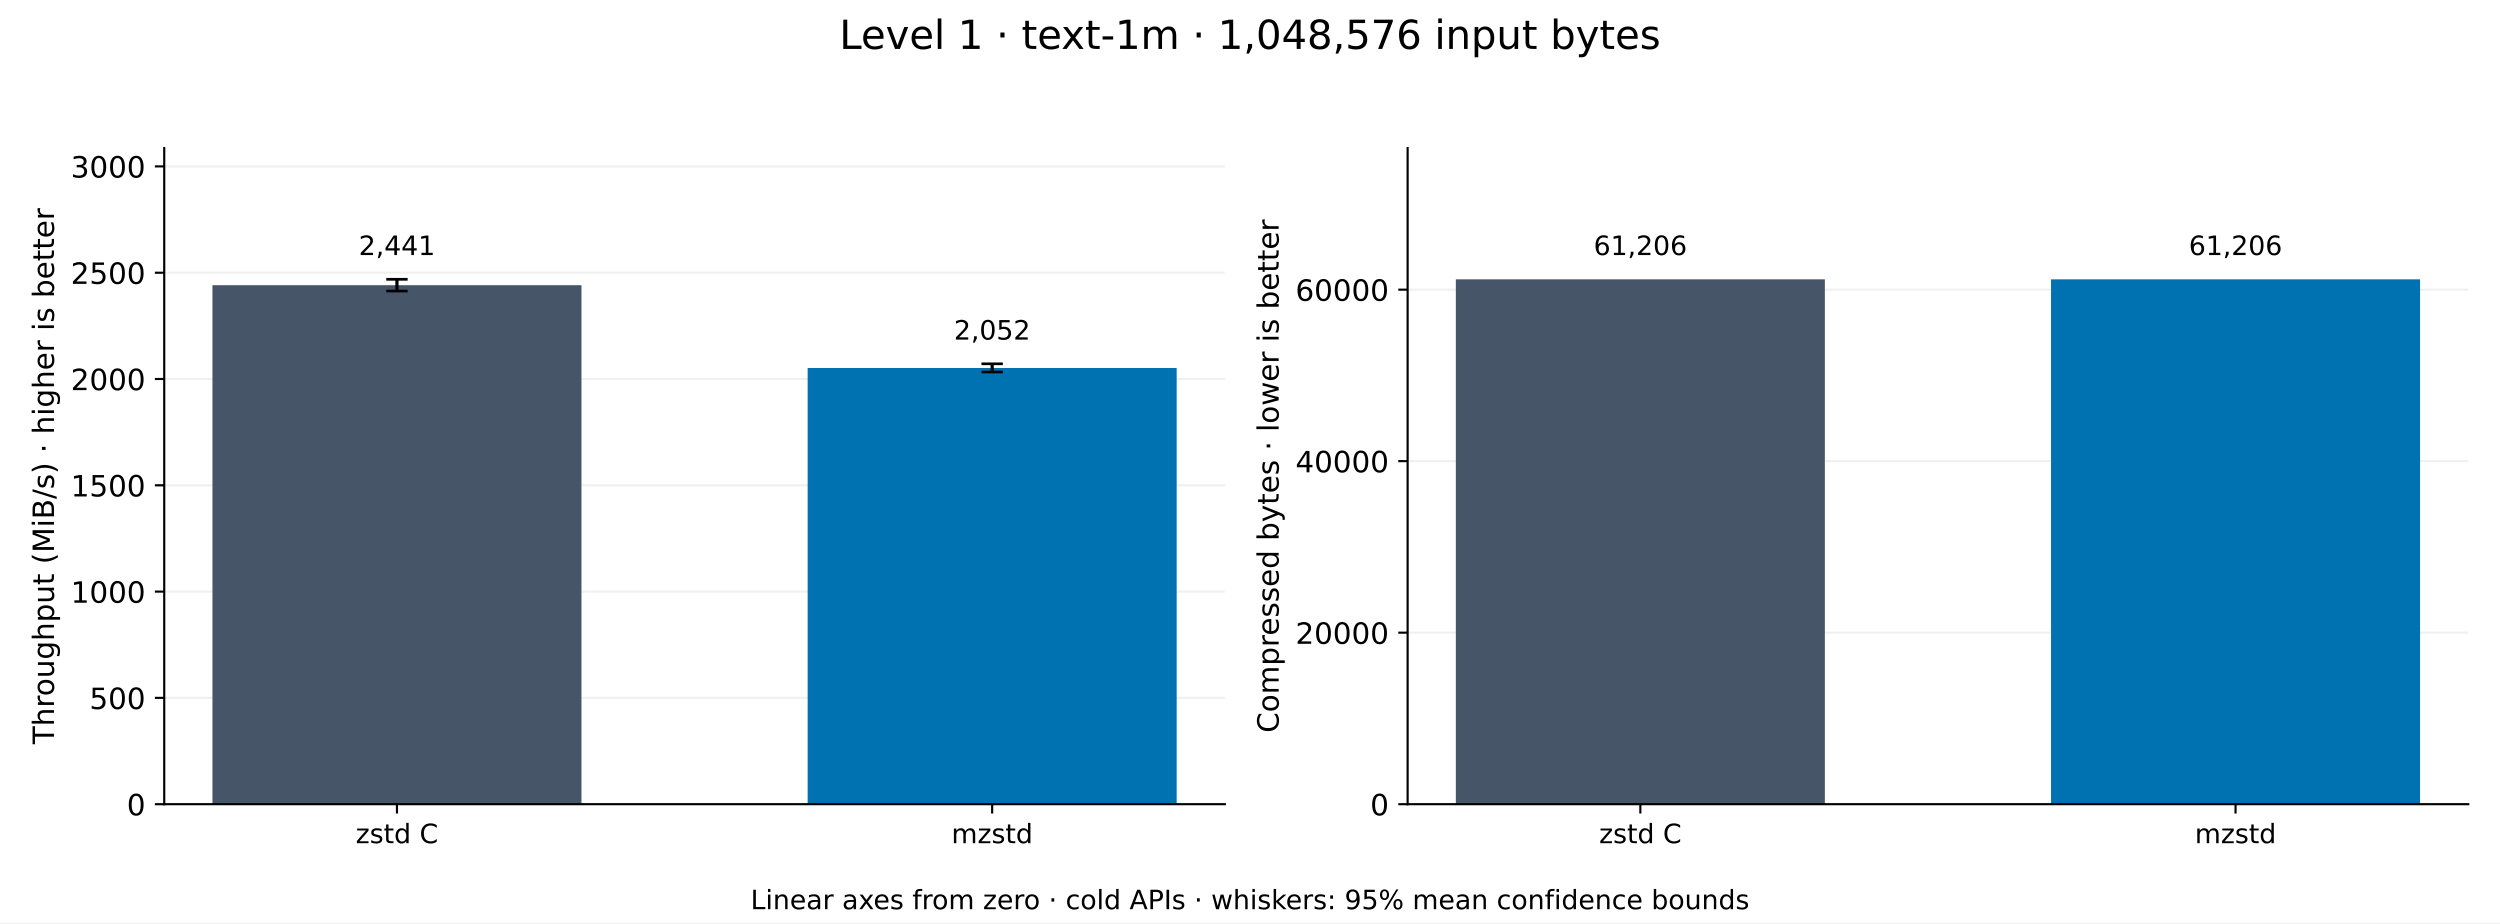
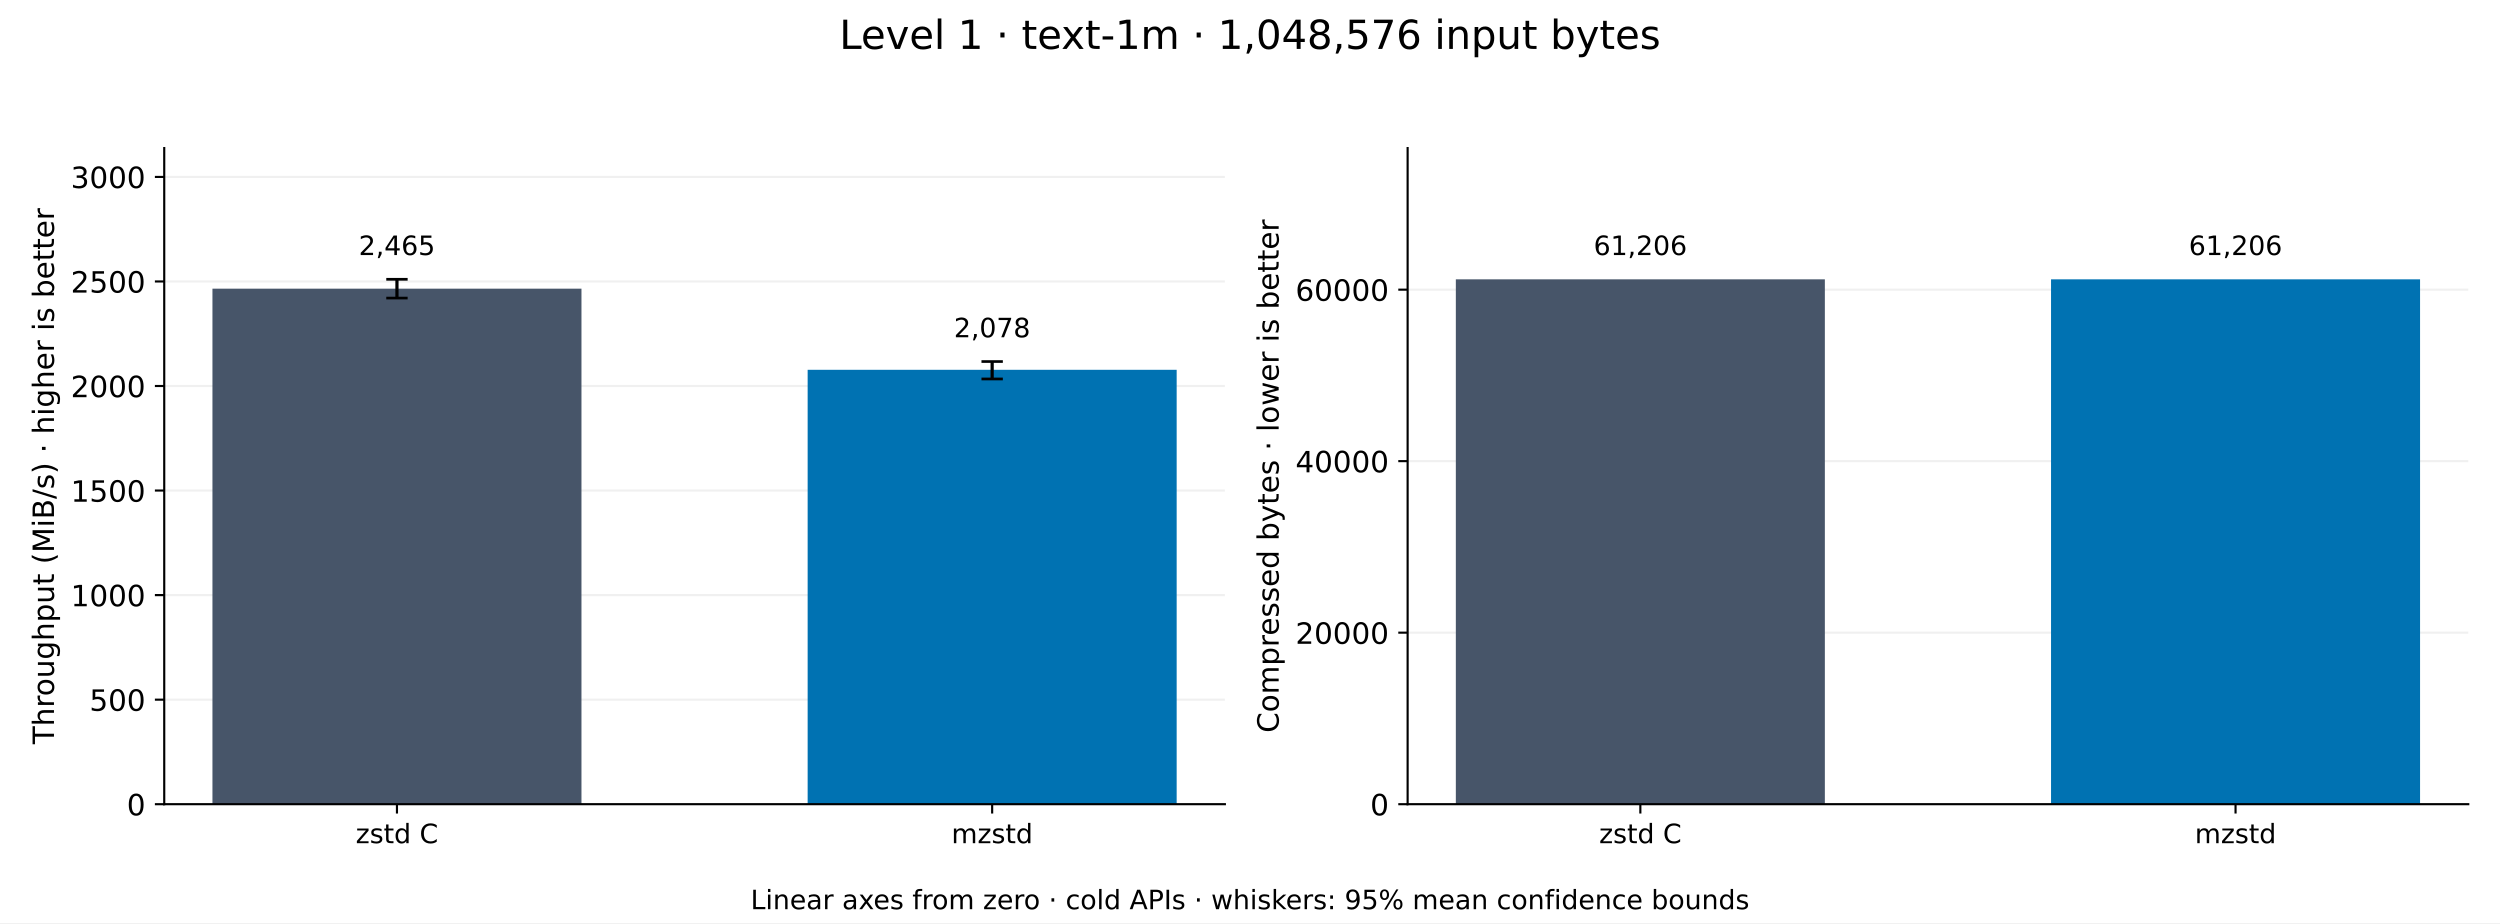
<svg xmlns="http://www.w3.org/2000/svg" xmlns:xlink="http://www.w3.org/1999/xlink" width="936pt" height="345.6pt" viewBox="0 0 936 345.6" version="1.1">
  <defs>
    <style type="text/css">*{stroke-linejoin: round; stroke-linecap: butt}</style>
  </defs>
  <g id="figure_1">
    <g id="patch_1">
      <path d="M 0 345.6 L 936 345.6 L 936 0 L 0 0 z " style="fill: #ffffff" />
    </g>
    <g id="axes_1">
      <g id="patch_2">
        <path d="M 61.49 301.088 L 458.595 301.088 L 458.595 55.44 L 61.49 55.44 z " style="fill: #ffffff" />
      </g>
      <g id="matplotlib.axis_1">
        <g id="xtick_1">
          <g id="line2d_1">
            <defs>
              <path id="mcbfd24ea1b" d="M 0 0 L 0 3.5 " style="stroke: #000000; stroke-width: 0.8" />
            </defs>
            <g>
              <use xlink:href="#mcbfd24ea1b" x="148.621" y="301.088" style="stroke: #000000; stroke-width: 0.8" />
            </g>
          </g>
          <g id="text_1">
            <text style="font-size: 10px; font-family: 'DejaVu Sans', 'Bitstream Vera Sans', 'Computer Modern Sans Serif', 'Lucida Grande', 'Verdana', 'Geneva', 'Lucid', 'Arial', 'Helvetica', 'Avant Garde', sans-serif; text-anchor: middle" x="148.621" y="315.686" transform="rotate(-0 148.6213 315.6864)">zstd C</text>
          </g>
        </g>
        <g id="xtick_2">
          <g id="line2d_2">
            <g>
              <use xlink:href="#mcbfd24ea1b" x="371.464" y="301.088" style="stroke: #000000; stroke-width: 0.8" />
            </g>
          </g>
          <g id="text_2">
            <text style="font-size: 10px; font-family: 'DejaVu Sans', 'Bitstream Vera Sans', 'Computer Modern Sans Serif', 'Lucida Grande', 'Verdana', 'Geneva', 'Lucid', 'Arial', 'Helvetica', 'Avant Garde', sans-serif; text-anchor: middle" x="371.464" y="315.686" transform="rotate(-0 371.4637 315.6864)">mzstd</text>
          </g>
        </g>
      </g>
      <g id="matplotlib.axis_2">
        <g id="ytick_1">
          <g id="line2d_3">
            <path d="M 61.49 301.088 L 458.595 301.088 " clip-path="url(#p9f9ae88002)" style="fill: none; stroke: #b0b0b0; stroke-opacity: 0.18; stroke-width: 0.8; stroke-linecap: square" />
          </g>
          <g id="line2d_4">
            <defs>
              <path id="m862e928616" d="M 0 0 L -3.5 0 " style="stroke: #000000; stroke-width: 0.8" />
            </defs>
            <g>
              <use xlink:href="#m862e928616" x="61.49" y="301.088" style="stroke: #000000; stroke-width: 0.8" />
            </g>
          </g>
          <g id="text_3">
            <text style="font-size: 11px; font-family: 'DejaVu Sans', 'Bitstream Vera Sans', 'Computer Modern Sans Serif', 'Lucida Grande', 'Verdana', 'Geneva', 'Lucid', 'Arial', 'Helvetica', 'Avant Garde', sans-serif; text-anchor: end" x="54.49" y="305.267" transform="rotate(-0 54.49 305.2671)">0</text>
          </g>
        </g>
        <g id="ytick_2">
          <g id="line2d_5">
-             <path d="M 61.49 261.291 L 458.595 261.291 " clip-path="url(#p9f9ae88002)" style="fill: none; stroke: #b0b0b0; stroke-opacity: 0.18; stroke-width: 0.8; stroke-linecap: square" />
+             <path d="M 61.49 261.946 L 458.595 261.946 " clip-path="url(#p9f9ae88002)" style="fill: none; stroke: #b0b0b0; stroke-opacity: 0.18; stroke-width: 0.8; stroke-linecap: square" />
          </g>
          <g id="line2d_6">
            <g>
-               <use xlink:href="#m862e928616" x="61.49" y="261.291" style="stroke: #000000; stroke-width: 0.8" />
+               <use xlink:href="#m862e928616" x="61.49" y="261.946" style="stroke: #000000; stroke-width: 0.8" />
            </g>
          </g>
          <g id="text_4">
-             <text style="font-size: 11px; font-family: 'DejaVu Sans', 'Bitstream Vera Sans', 'Computer Modern Sans Serif', 'Lucida Grande', 'Verdana', 'Geneva', 'Lucid', 'Arial', 'Helvetica', 'Avant Garde', sans-serif; text-anchor: end" x="54.49" y="265.47" transform="rotate(-0 54.49 265.47)">500</text>
+             <text style="font-size: 11px; font-family: 'DejaVu Sans', 'Bitstream Vera Sans', 'Computer Modern Sans Serif', 'Lucida Grande', 'Verdana', 'Geneva', 'Lucid', 'Arial', 'Helvetica', 'Avant Garde', sans-serif; text-anchor: end" x="54.49" y="266.125" transform="rotate(-0 54.49 266.1251)">500</text>
          </g>
        </g>
        <g id="ytick_3">
          <g id="line2d_7">
-             <path d="M 61.49 221.494 L 458.595 221.494 " clip-path="url(#p9f9ae88002)" style="fill: none; stroke: #b0b0b0; stroke-opacity: 0.18; stroke-width: 0.8; stroke-linecap: square" />
+             <path d="M 61.49 222.804 L 458.595 222.804 " clip-path="url(#p9f9ae88002)" style="fill: none; stroke: #b0b0b0; stroke-opacity: 0.18; stroke-width: 0.8; stroke-linecap: square" />
          </g>
          <g id="line2d_8">
            <g>
-               <use xlink:href="#m862e928616" x="61.49" y="221.494" style="stroke: #000000; stroke-width: 0.8" />
+               <use xlink:href="#m862e928616" x="61.49" y="222.804" style="stroke: #000000; stroke-width: 0.8" />
            </g>
          </g>
          <g id="text_5">
-             <text style="font-size: 11px; font-family: 'DejaVu Sans', 'Bitstream Vera Sans', 'Computer Modern Sans Serif', 'Lucida Grande', 'Verdana', 'Geneva', 'Lucid', 'Arial', 'Helvetica', 'Avant Garde', sans-serif; text-anchor: end" x="54.49" y="225.673" transform="rotate(-0 54.49 225.6729)">1000</text>
+             <text style="font-size: 11px; font-family: 'DejaVu Sans', 'Bitstream Vera Sans', 'Computer Modern Sans Serif', 'Lucida Grande', 'Verdana', 'Geneva', 'Lucid', 'Arial', 'Helvetica', 'Avant Garde', sans-serif; text-anchor: end" x="54.49" y="226.983" transform="rotate(-0 54.49 226.9831)">1000</text>
          </g>
        </g>
        <g id="ytick_4">
          <g id="line2d_9">
-             <path d="M 61.49 181.697 L 458.595 181.697 " clip-path="url(#p9f9ae88002)" style="fill: none; stroke: #b0b0b0; stroke-opacity: 0.18; stroke-width: 0.8; stroke-linecap: square" />
+             <path d="M 61.49 183.662 L 458.595 183.662 " clip-path="url(#p9f9ae88002)" style="fill: none; stroke: #b0b0b0; stroke-opacity: 0.18; stroke-width: 0.8; stroke-linecap: square" />
          </g>
          <g id="line2d_10">
            <g>
-               <use xlink:href="#m862e928616" x="61.49" y="181.697" style="stroke: #000000; stroke-width: 0.8" />
+               <use xlink:href="#m862e928616" x="61.49" y="183.662" style="stroke: #000000; stroke-width: 0.8" />
            </g>
          </g>
          <g id="text_6">
-             <text style="font-size: 11px; font-family: 'DejaVu Sans', 'Bitstream Vera Sans', 'Computer Modern Sans Serif', 'Lucida Grande', 'Verdana', 'Geneva', 'Lucid', 'Arial', 'Helvetica', 'Avant Garde', sans-serif; text-anchor: end" x="54.49" y="185.876" transform="rotate(-0 54.49 185.8757)">1500</text>
+             <text style="font-size: 11px; font-family: 'DejaVu Sans', 'Bitstream Vera Sans', 'Computer Modern Sans Serif', 'Lucida Grande', 'Verdana', 'Geneva', 'Lucid', 'Arial', 'Helvetica', 'Avant Garde', sans-serif; text-anchor: end" x="54.49" y="187.841" transform="rotate(-0 54.49 187.841)">1500</text>
          </g>
        </g>
        <g id="ytick_5">
          <g id="line2d_11">
-             <path d="M 61.49 141.899 L 458.595 141.899 " clip-path="url(#p9f9ae88002)" style="fill: none; stroke: #b0b0b0; stroke-opacity: 0.18; stroke-width: 0.8; stroke-linecap: square" />
+             <path d="M 61.49 144.52 L 458.595 144.52 " clip-path="url(#p9f9ae88002)" style="fill: none; stroke: #b0b0b0; stroke-opacity: 0.18; stroke-width: 0.8; stroke-linecap: square" />
          </g>
          <g id="line2d_12">
            <g>
-               <use xlink:href="#m862e928616" x="61.49" y="141.899" style="stroke: #000000; stroke-width: 0.8" />
+               <use xlink:href="#m862e928616" x="61.49" y="144.52" style="stroke: #000000; stroke-width: 0.8" />
            </g>
          </g>
          <g id="text_7">
-             <text style="font-size: 11px; font-family: 'DejaVu Sans', 'Bitstream Vera Sans', 'Computer Modern Sans Serif', 'Lucida Grande', 'Verdana', 'Geneva', 'Lucid', 'Arial', 'Helvetica', 'Avant Garde', sans-serif; text-anchor: end" x="54.49" y="146.079" transform="rotate(-0 54.49 146.0786)">2000</text>
+             <text style="font-size: 11px; font-family: 'DejaVu Sans', 'Bitstream Vera Sans', 'Computer Modern Sans Serif', 'Lucida Grande', 'Verdana', 'Geneva', 'Lucid', 'Arial', 'Helvetica', 'Avant Garde', sans-serif; text-anchor: end" x="54.49" y="148.699" transform="rotate(-0 54.49 148.699)">2000</text>
          </g>
        </g>
        <g id="ytick_6">
          <g id="line2d_13">
-             <path d="M 61.49 102.102 L 458.595 102.102 " clip-path="url(#p9f9ae88002)" style="fill: none; stroke: #b0b0b0; stroke-opacity: 0.18; stroke-width: 0.8; stroke-linecap: square" />
+             <path d="M 61.49 105.378 L 458.595 105.378 " clip-path="url(#p9f9ae88002)" style="fill: none; stroke: #b0b0b0; stroke-opacity: 0.18; stroke-width: 0.8; stroke-linecap: square" />
          </g>
          <g id="line2d_14">
            <g>
-               <use xlink:href="#m862e928616" x="61.49" y="102.102" style="stroke: #000000; stroke-width: 0.8" />
+               <use xlink:href="#m862e928616" x="61.49" y="105.378" style="stroke: #000000; stroke-width: 0.8" />
            </g>
          </g>
          <g id="text_8">
-             <text style="font-size: 11px; font-family: 'DejaVu Sans', 'Bitstream Vera Sans', 'Computer Modern Sans Serif', 'Lucida Grande', 'Verdana', 'Geneva', 'Lucid', 'Arial', 'Helvetica', 'Avant Garde', sans-serif; text-anchor: end" x="54.49" y="106.281" transform="rotate(-0 54.49 106.2815)">2500</text>
+             <text style="font-size: 11px; font-family: 'DejaVu Sans', 'Bitstream Vera Sans', 'Computer Modern Sans Serif', 'Lucida Grande', 'Verdana', 'Geneva', 'Lucid', 'Arial', 'Helvetica', 'Avant Garde', sans-serif; text-anchor: end" x="54.49" y="109.557" transform="rotate(-0 54.49 109.557)">2500</text>
          </g>
        </g>
        <g id="ytick_7">
          <g id="line2d_15">
-             <path d="M 61.49 62.305 L 458.595 62.305 " clip-path="url(#p9f9ae88002)" style="fill: none; stroke: #b0b0b0; stroke-opacity: 0.18; stroke-width: 0.8; stroke-linecap: square" />
+             <path d="M 61.49 66.236 L 458.595 66.236 " clip-path="url(#p9f9ae88002)" style="fill: none; stroke: #b0b0b0; stroke-opacity: 0.18; stroke-width: 0.8; stroke-linecap: square" />
          </g>
          <g id="line2d_16">
            <g>
-               <use xlink:href="#m862e928616" x="61.49" y="62.305" style="stroke: #000000; stroke-width: 0.8" />
+               <use xlink:href="#m862e928616" x="61.49" y="66.236" style="stroke: #000000; stroke-width: 0.8" />
            </g>
          </g>
          <g id="text_9">
-             <text style="font-size: 11px; font-family: 'DejaVu Sans', 'Bitstream Vera Sans', 'Computer Modern Sans Serif', 'Lucida Grande', 'Verdana', 'Geneva', 'Lucid', 'Arial', 'Helvetica', 'Avant Garde', sans-serif; text-anchor: end" x="54.49" y="66.484" transform="rotate(-0 54.49 66.48432)">3000</text>
+             <text style="font-size: 11px; font-family: 'DejaVu Sans', 'Bitstream Vera Sans', 'Computer Modern Sans Serif', 'Lucida Grande', 'Verdana', 'Geneva', 'Lucid', 'Arial', 'Helvetica', 'Avant Garde', sans-serif; text-anchor: end" x="54.49" y="70.415" transform="rotate(-0 54.49 70.41491)">3000</text>
          </g>
        </g>
        <g id="text_10">
          <text style="font-size: 11px; font-family: 'DejaVu Sans', 'Bitstream Vera Sans', 'Computer Modern Sans Serif', 'Lucida Grande', 'Verdana', 'Geneva', 'Lucid', 'Arial', 'Helvetica', 'Avant Garde', sans-serif; text-anchor: middle" x="20.207" y="178.264" transform="rotate(-90 20.20734 178.264)">Throughput (MiB/s) · higher is better</text>
        </g>
      </g>
      <g id="patch_3">
-         <path d="M 79.54 301.088 L 217.702 301.088 L 217.702 106.767 L 79.54 106.767 z " clip-path="url(#p9f9ae88002)" style="fill: #475569" />
+         <path d="M 79.54 301.088 L 217.702 301.088 L 217.702 108.083 L 79.54 108.083 z " clip-path="url(#p9f9ae88002)" style="fill: #475569" />
      </g>
      <g id="patch_4">
-         <path d="M 302.383 301.088 L 440.545 301.088 L 440.545 137.771 L 302.383 137.771 z " clip-path="url(#p9f9ae88002)" style="fill: #0072b2" />
+         <path d="M 302.383 301.088 L 440.545 301.088 L 440.545 138.447 L 302.383 138.447 z " clip-path="url(#p9f9ae88002)" style="fill: #0072b2" />
      </g>
      <g id="LineCollection_1">
-         <path d="M 148.621 108.984 L 148.621 104.57 " clip-path="url(#p9f9ae88002)" style="fill: none; stroke: #000000; stroke-width: 1.2" />
-         <path d="M 371.464 139.278 L 371.464 136.217 " clip-path="url(#p9f9ae88002)" style="fill: none; stroke: #000000; stroke-width: 1.2" />
+         <path d="M 148.621 111.604 L 148.621 104.57 " clip-path="url(#p9f9ae88002)" style="fill: none; stroke: #000000; stroke-width: 1.2" />
+         <path d="M 371.464 141.885 L 371.464 135.362 " clip-path="url(#p9f9ae88002)" style="fill: none; stroke: #000000; stroke-width: 1.2" />
      </g>
      <g id="line2d_17">
        <defs>
          <path id="mf7f69e77f0" d="M 4 0 L -4 -0 " style="stroke: #000000" />
        </defs>
        <g clip-path="url(#p9f9ae88002)">
-           <use xlink:href="#mf7f69e77f0" x="148.621" y="108.984" style="fill: #1f77b4; stroke: #000000" />
-           <use xlink:href="#mf7f69e77f0" x="371.464" y="139.278" style="fill: #1f77b4; stroke: #000000" />
+           <use xlink:href="#mf7f69e77f0" x="148.621" y="111.604" style="fill: #1f77b4; stroke: #000000" />
+           <use xlink:href="#mf7f69e77f0" x="371.464" y="141.885" style="fill: #1f77b4; stroke: #000000" />
        </g>
      </g>
      <g id="line2d_18">
        <g clip-path="url(#p9f9ae88002)">
          <use xlink:href="#mf7f69e77f0" x="148.621" y="104.57" style="fill: #1f77b4; stroke: #000000" />
-           <use xlink:href="#mf7f69e77f0" x="371.464" y="136.217" style="fill: #1f77b4; stroke: #000000" />
+           <use xlink:href="#mf7f69e77f0" x="371.464" y="135.362" style="fill: #1f77b4; stroke: #000000" />
        </g>
      </g>
      <g id="patch_5">
        <path d="M 61.49 301.088 L 61.49 55.44 " style="fill: none; stroke: #000000; stroke-width: 0.8; stroke-linejoin: miter; stroke-linecap: square" />
      </g>
      <g id="patch_6">
        <path d="M 61.49 301.088 L 458.595 301.088 " style="fill: none; stroke: #000000; stroke-width: 0.8; stroke-linejoin: miter; stroke-linecap: square" />
      </g>
      <g id="text_11">
        <g id="patch_7">
          <path d="M 133.307 98.57 L 163.935 98.57 L 163.935 86.891 L 133.307 86.891 z " style="fill: #ffffff; opacity: 0.9" />
        </g>
-         <text style="font-size: 10px; font-family: 'DejaVu Sans', 'Bitstream Vera Sans', 'Computer Modern Sans Serif', 'Lucida Grande', 'Verdana', 'Geneva', 'Lucid', 'Arial', 'Helvetica', 'Avant Garde', sans-serif; text-anchor: middle" x="148.621" y="95.49" transform="rotate(-0 148.6213 95.48991)">2,441</text>
+         <text style="font-size: 10px; font-family: 'DejaVu Sans', 'Bitstream Vera Sans', 'Computer Modern Sans Serif', 'Lucida Grande', 'Verdana', 'Geneva', 'Lucid', 'Arial', 'Helvetica', 'Avant Garde', sans-serif; text-anchor: middle" x="148.621" y="95.49" transform="rotate(-0 148.6213 95.48991)">2,465</text>
      </g>
      <g id="text_12">
        <g id="patch_8">
-           <path d="M 356.15 130.217 L 386.778 130.217 L 386.778 118.539 L 356.15 118.539 z " style="fill: #ffffff; opacity: 0.9" />
-         </g>
-         <text style="font-size: 10px; font-family: 'DejaVu Sans', 'Bitstream Vera Sans', 'Computer Modern Sans Serif', 'Lucida Grande', 'Verdana', 'Geneva', 'Lucid', 'Arial', 'Helvetica', 'Avant Garde', sans-serif; text-anchor: middle" x="371.464" y="127.137" transform="rotate(-0 371.4637 127.1374)">2,052</text>
+           <path d="M 356.15 129.362 L 386.778 129.362 L 386.778 117.683 L 356.15 117.683 z " style="fill: #ffffff; opacity: 0.9" />
+         </g>
+         <text style="font-size: 10px; font-family: 'DejaVu Sans', 'Bitstream Vera Sans', 'Computer Modern Sans Serif', 'Lucida Grande', 'Verdana', 'Geneva', 'Lucid', 'Arial', 'Helvetica', 'Avant Garde', sans-serif; text-anchor: middle" x="371.464" y="126.282" transform="rotate(-0 371.4637 126.2819)">2,078</text>
      </g>
    </g>
    <g id="axes_2">
      <g id="patch_9">
        <path d="M 527.015 301.088 L 924.12 301.088 L 924.12 55.44 L 527.015 55.44 z " style="fill: #ffffff" />
      </g>
      <g id="matplotlib.axis_3">
        <g id="xtick_3">
          <g id="line2d_19">
            <g>
              <use xlink:href="#mcbfd24ea1b" x="614.146" y="301.088" style="stroke: #000000; stroke-width: 0.8" />
            </g>
          </g>
          <g id="text_13">
            <text style="font-size: 10px; font-family: 'DejaVu Sans', 'Bitstream Vera Sans', 'Computer Modern Sans Serif', 'Lucida Grande', 'Verdana', 'Geneva', 'Lucid', 'Arial', 'Helvetica', 'Avant Garde', sans-serif; text-anchor: middle" x="614.146" y="315.686" transform="rotate(-0 614.1463 315.6864)">zstd C</text>
          </g>
        </g>
        <g id="xtick_4">
          <g id="line2d_20">
            <g>
              <use xlink:href="#mcbfd24ea1b" x="836.989" y="301.088" style="stroke: #000000; stroke-width: 0.8" />
            </g>
          </g>
          <g id="text_14">
            <text style="font-size: 10px; font-family: 'DejaVu Sans', 'Bitstream Vera Sans', 'Computer Modern Sans Serif', 'Lucida Grande', 'Verdana', 'Geneva', 'Lucid', 'Arial', 'Helvetica', 'Avant Garde', sans-serif; text-anchor: middle" x="836.989" y="315.686" transform="rotate(-0 836.9887 315.6864)">mzstd</text>
          </g>
        </g>
      </g>
      <g id="matplotlib.axis_4">
        <g id="ytick_8">
          <g id="line2d_21">
            <path d="M 527.015 301.088 L 924.12 301.088 " clip-path="url(#p7be9b40c29)" style="fill: none; stroke: #b0b0b0; stroke-opacity: 0.18; stroke-width: 0.8; stroke-linecap: square" />
          </g>
          <g id="line2d_22">
            <g>
              <use xlink:href="#m862e928616" x="527.015" y="301.088" style="stroke: #000000; stroke-width: 0.8" />
            </g>
          </g>
          <g id="text_15">
            <text style="font-size: 11px; font-family: 'DejaVu Sans', 'Bitstream Vera Sans', 'Computer Modern Sans Serif', 'Lucida Grande', 'Verdana', 'Geneva', 'Lucid', 'Arial', 'Helvetica', 'Avant Garde', sans-serif; text-anchor: end" x="520.015" y="305.267" transform="rotate(-0 520.015 305.2671)">0</text>
          </g>
        </g>
        <g id="ytick_9">
          <g id="line2d_23">
            <path d="M 527.015 236.873 L 924.12 236.873 " clip-path="url(#p7be9b40c29)" style="fill: none; stroke: #b0b0b0; stroke-opacity: 0.18; stroke-width: 0.8; stroke-linecap: square" />
          </g>
          <g id="line2d_24">
            <g>
              <use xlink:href="#m862e928616" x="527.015" y="236.873" style="stroke: #000000; stroke-width: 0.8" />
            </g>
          </g>
          <g id="text_16">
            <text style="font-size: 11px; font-family: 'DejaVu Sans', 'Bitstream Vera Sans', 'Computer Modern Sans Serif', 'Lucida Grande', 'Verdana', 'Geneva', 'Lucid', 'Arial', 'Helvetica', 'Avant Garde', sans-serif; text-anchor: end" x="520.015" y="241.052" transform="rotate(-0 520.015 241.0517)">20000</text>
          </g>
        </g>
        <g id="ytick_10">
          <g id="line2d_25">
            <path d="M 527.015 172.657 L 924.12 172.657 " clip-path="url(#p7be9b40c29)" style="fill: none; stroke: #b0b0b0; stroke-opacity: 0.18; stroke-width: 0.8; stroke-linecap: square" />
          </g>
          <g id="line2d_26">
            <g>
              <use xlink:href="#m862e928616" x="527.015" y="172.657" style="stroke: #000000; stroke-width: 0.8" />
            </g>
          </g>
          <g id="text_17">
            <text style="font-size: 11px; font-family: 'DejaVu Sans', 'Bitstream Vera Sans', 'Computer Modern Sans Serif', 'Lucida Grande', 'Verdana', 'Geneva', 'Lucid', 'Arial', 'Helvetica', 'Avant Garde', sans-serif; text-anchor: end" x="520.015" y="176.836" transform="rotate(-0 520.015 176.8363)">40000</text>
          </g>
        </g>
        <g id="ytick_11">
          <g id="line2d_27">
            <path d="M 527.015 108.442 L 924.12 108.442 " clip-path="url(#p7be9b40c29)" style="fill: none; stroke: #b0b0b0; stroke-opacity: 0.18; stroke-width: 0.8; stroke-linecap: square" />
          </g>
          <g id="line2d_28">
            <g>
              <use xlink:href="#m862e928616" x="527.015" y="108.442" style="stroke: #000000; stroke-width: 0.8" />
            </g>
          </g>
          <g id="text_18">
            <text style="font-size: 11px; font-family: 'DejaVu Sans', 'Bitstream Vera Sans', 'Computer Modern Sans Serif', 'Lucida Grande', 'Verdana', 'Geneva', 'Lucid', 'Arial', 'Helvetica', 'Avant Garde', sans-serif; text-anchor: end" x="520.015" y="112.621" transform="rotate(-0 520.015 112.6209)">60000</text>
          </g>
        </g>
        <g id="text_19">
          <text style="font-size: 11px; font-family: 'DejaVu Sans', 'Bitstream Vera Sans', 'Computer Modern Sans Serif', 'Lucida Grande', 'Verdana', 'Geneva', 'Lucid', 'Arial', 'Helvetica', 'Avant Garde', sans-serif; text-anchor: middle" x="478.734" y="178.264" transform="rotate(-90 478.7336 178.264)">Compressed bytes · lower is better</text>
        </g>
      </g>
      <g id="patch_10">
        <path d="M 545.065 301.088 L 683.227 301.088 L 683.227 104.57 L 545.065 104.57 z " clip-path="url(#p7be9b40c29)" style="fill: #475569" />
      </g>
      <g id="patch_11">
        <path d="M 767.908 301.088 L 906.07 301.088 L 906.07 104.57 L 767.908 104.57 z " clip-path="url(#p7be9b40c29)" style="fill: #0072b2" />
      </g>
      <g id="patch_12">
        <path d="M 527.015 301.088 L 527.015 55.44 " style="fill: none; stroke: #000000; stroke-width: 0.8; stroke-linejoin: miter; stroke-linecap: square" />
      </g>
      <g id="patch_13">
        <path d="M 527.015 301.088 L 924.12 301.088 " style="fill: none; stroke: #000000; stroke-width: 0.8; stroke-linejoin: miter; stroke-linecap: square" />
      </g>
      <g id="text_20">
        <g id="patch_14">
          <path d="M 595.651 98.57 L 632.642 98.57 L 632.642 86.891 L 595.651 86.891 z " style="fill: #ffffff; opacity: 0.9" />
        </g>
        <text style="font-size: 10px; font-family: 'DejaVu Sans', 'Bitstream Vera Sans', 'Computer Modern Sans Serif', 'Lucida Grande', 'Verdana', 'Geneva', 'Lucid', 'Arial', 'Helvetica', 'Avant Garde', sans-serif; text-anchor: middle" x="614.146" y="95.49" transform="rotate(-0 614.1463 95.48991)">61,206</text>
      </g>
      <g id="text_21">
        <g id="patch_15">
          <path d="M 818.493 98.57 L 855.484 98.57 L 855.484 86.891 L 818.493 86.891 z " style="fill: #ffffff; opacity: 0.9" />
        </g>
        <text style="font-size: 10px; font-family: 'DejaVu Sans', 'Bitstream Vera Sans', 'Computer Modern Sans Serif', 'Lucida Grande', 'Verdana', 'Geneva', 'Lucid', 'Arial', 'Helvetica', 'Avant Garde', sans-serif; text-anchor: middle" x="836.989" y="95.49" transform="rotate(-0 836.9887 95.48991)">61,206</text>
      </g>
    </g>
    <g id="text_22">
      <text style="font-size: 15px; font-family: 'DejaVu Sans', 'Bitstream Vera Sans', 'Computer Modern Sans Serif', 'Lucida Grande', 'Verdana', 'Geneva', 'Lucid', 'Arial', 'Helvetica', 'Avant Garde', sans-serif; text-anchor: middle" x="468" y="18.31" transform="rotate(-0 468 18.30966)">Level 1 · text-1m · 1,048,576 input bytes</text>
    </g>
    <g id="text_23">
      <text style="font-size: 10px; font-family: 'DejaVu Sans', 'Bitstream Vera Sans', 'Computer Modern Sans Serif', 'Lucida Grande', 'Verdana', 'Geneva', 'Lucid', 'Arial', 'Helvetica', 'Avant Garde', sans-serif; text-anchor: middle" x="468" y="340.416" transform="rotate(-0 468 340.416)">Linear axes from zero · cold APIs · whiskers: 95% mean confidence bounds</text>
    </g>
  </g>
  <defs>
    <clipPath id="p9f9ae88002">
      <rect x="61.49" y="55.44" width="397.105" height="245.648" />
    </clipPath>
    <clipPath id="p7be9b40c29">
      <rect x="527.015" y="55.44" width="397.105" height="245.648" />
    </clipPath>
  </defs>
</svg>
